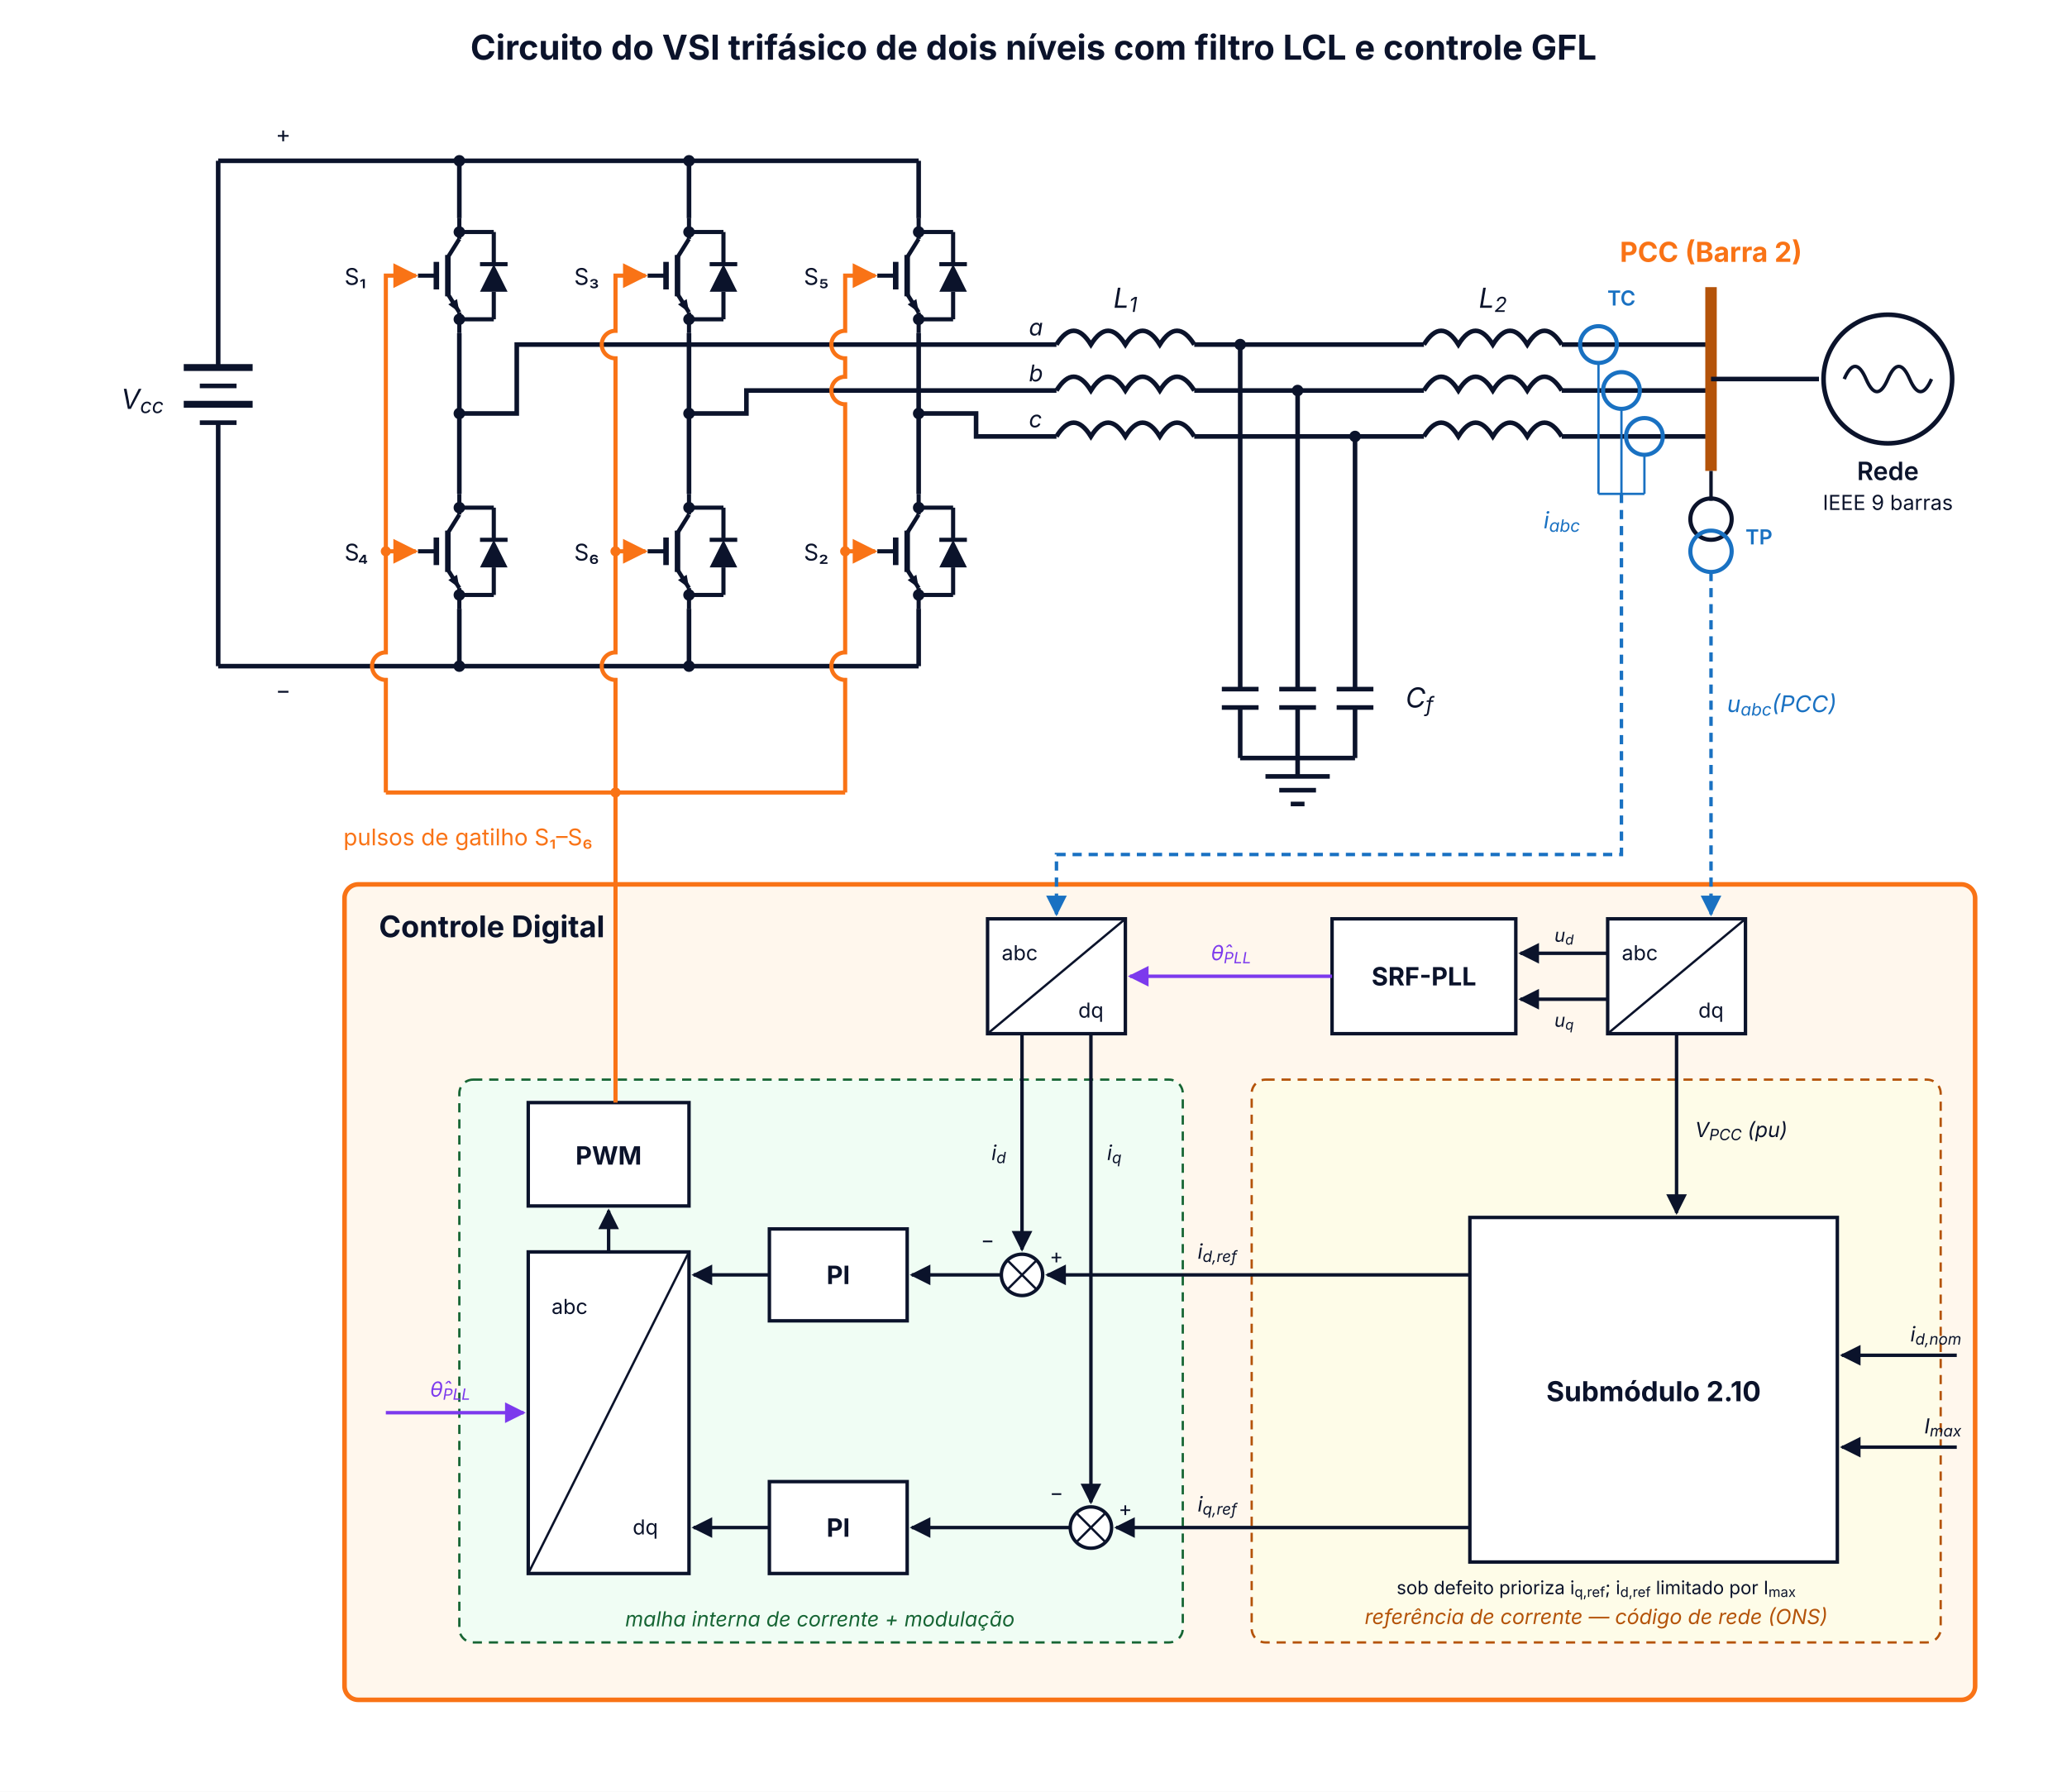
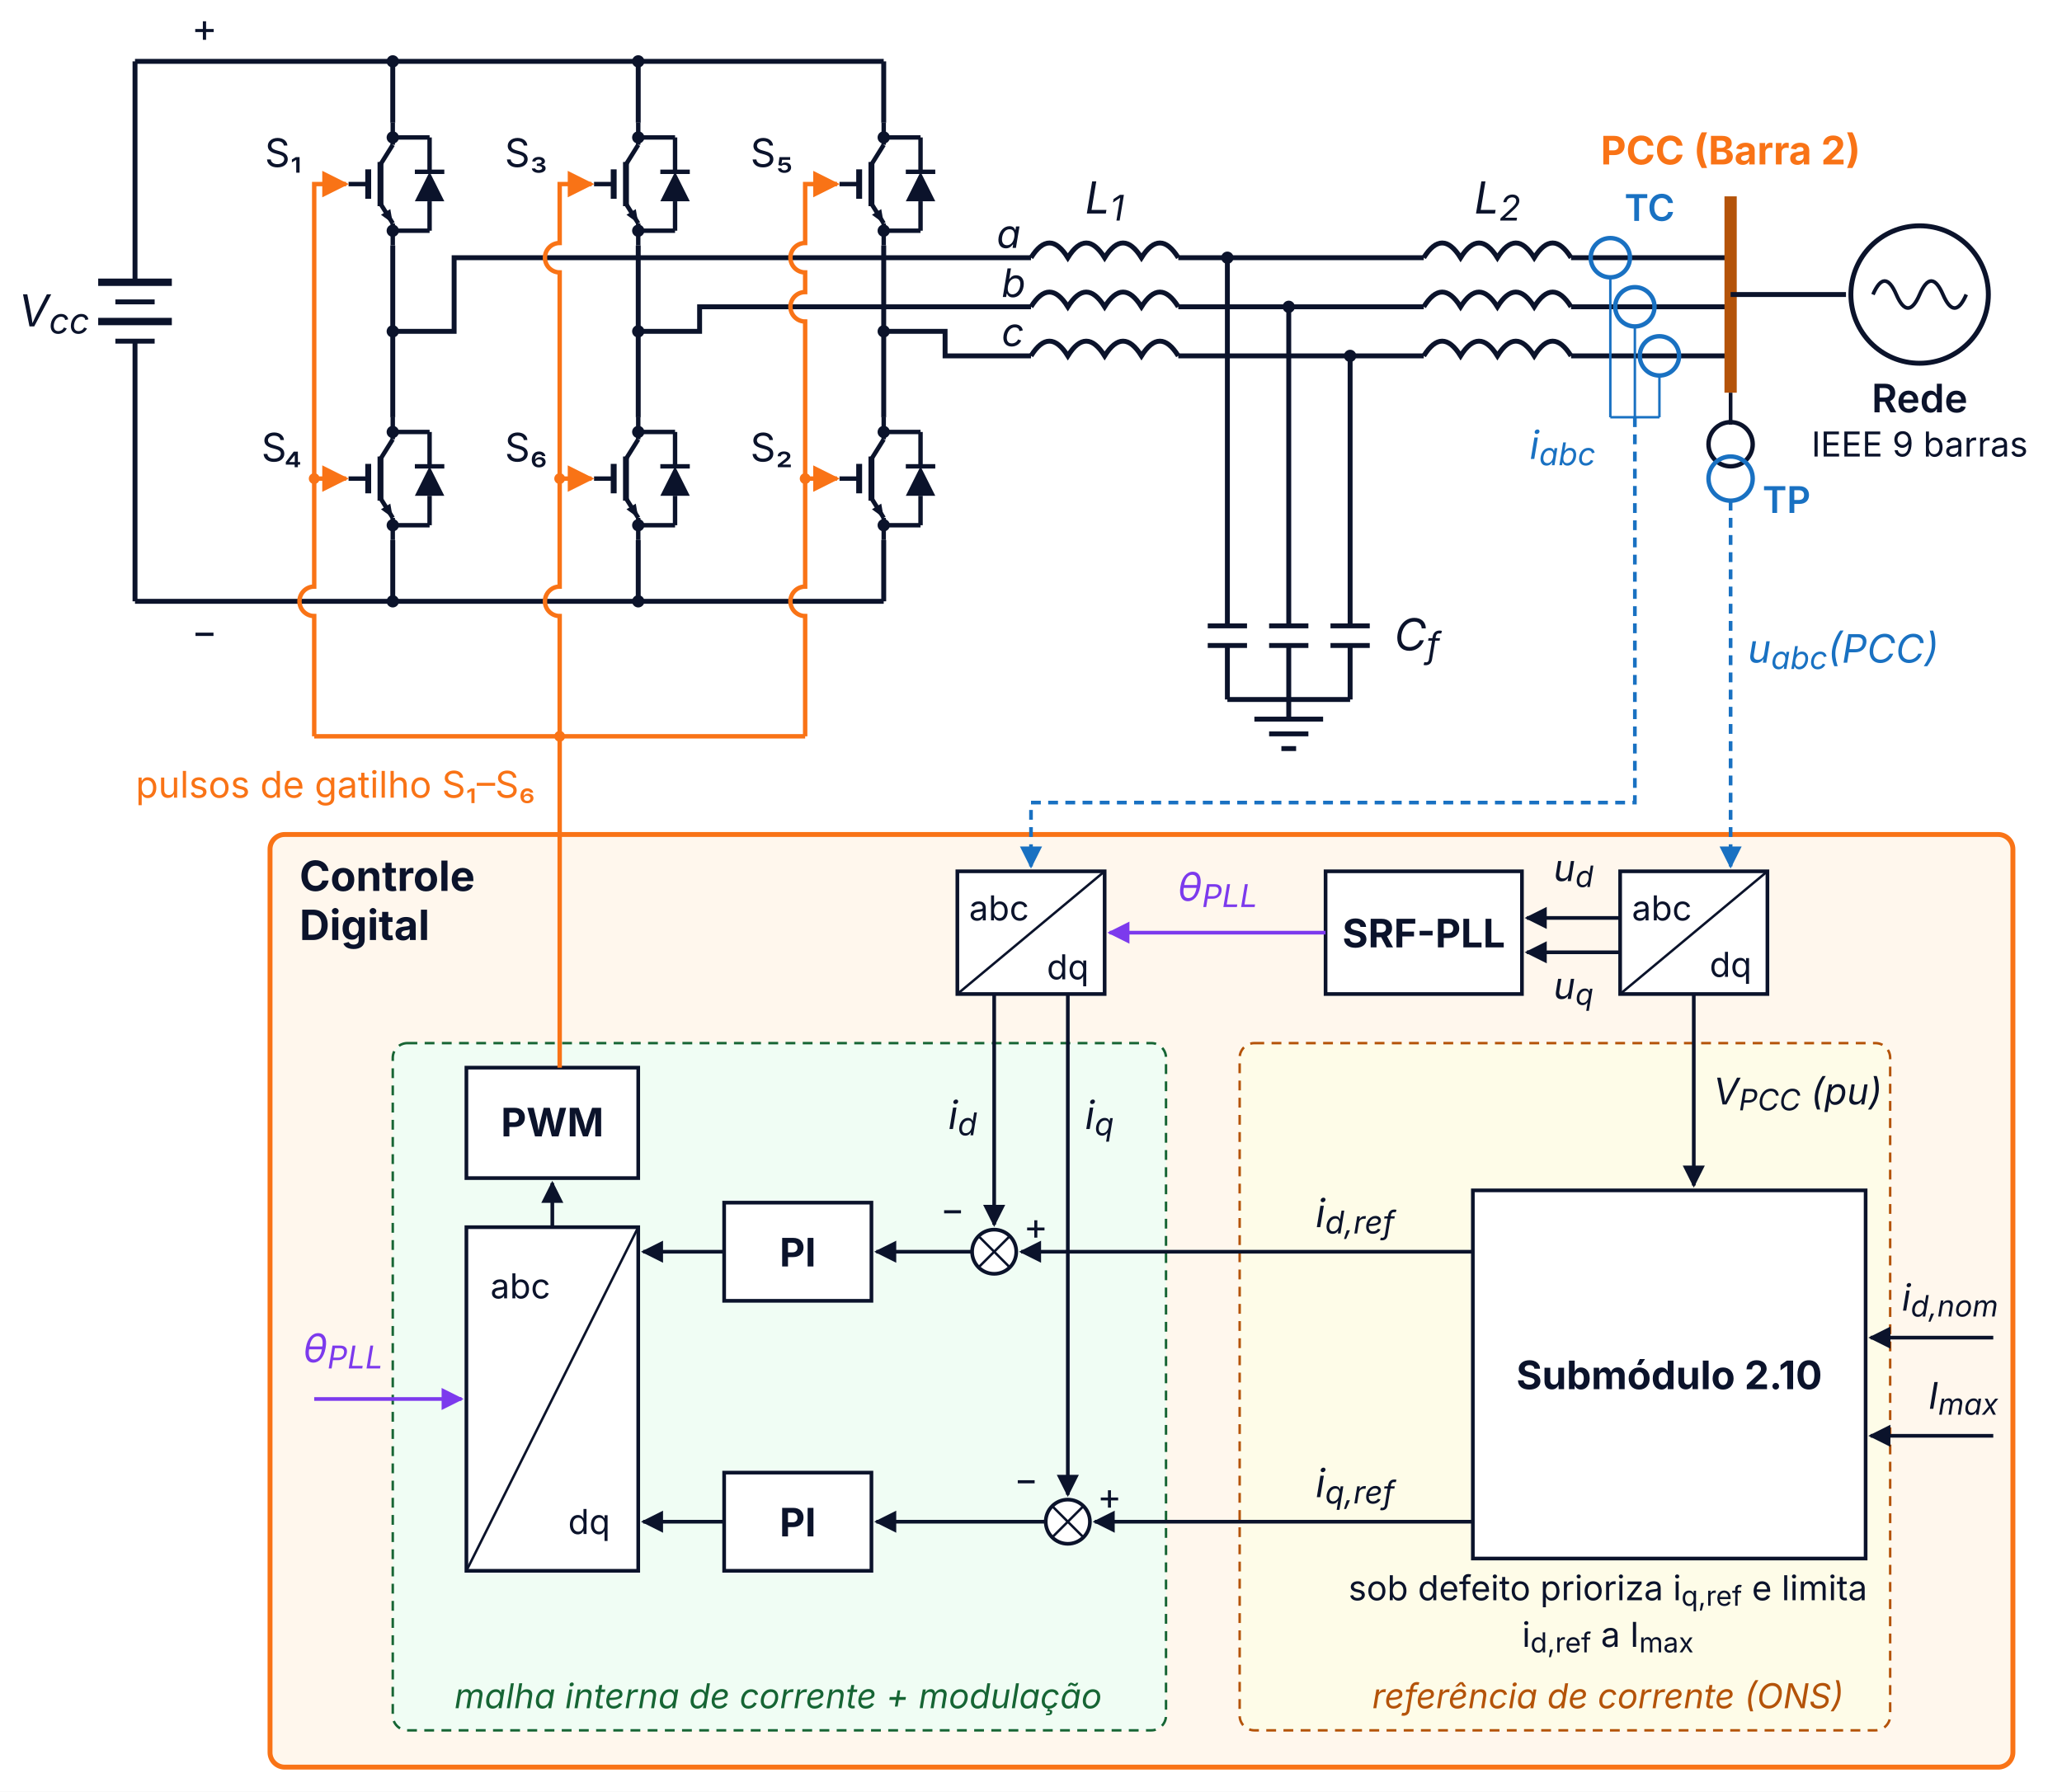
- <svg xmlns="http://www.w3.org/2000/svg" viewBox="0 0 900 780" font-family="ui-sans-serif, system-ui, -apple-system, sans-serif">
+ <svg xmlns="http://www.w3.org/2000/svg" viewBox="40 45 840 730" font-family="ui-sans-serif, system-ui, -apple-system, sans-serif">
  <defs>
    <marker id="arrCtrl" viewBox="0 0 10 10" refX="9" refY="5" markerWidth="6" markerHeight="6" orient="auto-start-reverse">
      <path d="M 0 0 L 10 5 L 0 10 z" fill="#F97316" />
    </marker>
    <marker id="arrB" viewBox="0 0 10 10" refX="9" refY="5" markerWidth="6" markerHeight="6" orient="auto-start-reverse">
      <path d="M 0 0 L 10 5 L 0 10 z" fill="#1971c2" />
    </marker>
    <marker id="arrN" viewBox="0 0 10 10" refX="9" refY="5" markerWidth="6" markerHeight="6" orient="auto-start-reverse">
      <path d="M 0 0 L 10 5 L 0 10 z" fill="#0B132B" />
    </marker>
    <marker id="arrP" viewBox="0 0 10 10" refX="9" refY="5" markerWidth="6" markerHeight="6" orient="auto-start-reverse">
      <path d="M 0 0 L 10 5 L 0 10 z" fill="#7c3aed" />
    </marker>
    <g id="sw" stroke="#0B132B" stroke-width="1.8" fill="none">
      <line x1="15" y1="0" x2="15" y2="9" />
      <line x1="15" y1="41" x2="15" y2="50" />
      <line x1="15" y1="9" x2="10" y2="17" />
      <line x1="10" y1="33" x2="15" y2="41" />
      <line x1="10" y1="16" x2="10" y2="34" stroke-width="2.4" />
      <line x1="5" y1="19" x2="5" y2="31" stroke-width="2.4" />
      <line x1="5" y1="25" x2="-3" y2="25" />
      <path d="M 15 41 L 10.2 37.5 L 14 35.2 z" fill="#0B132B" stroke="none" />
      <line x1="15" y1="6" x2="30" y2="6" />
      <line x1="30" y1="6" x2="30" y2="20" />
      <path d="M 24 32 L 36 32 L 30 20 z" fill="#0B132B" stroke="none" />
      <line x1="24" y1="20" x2="36" y2="20" />
      <line x1="30" y1="32" x2="30" y2="44" />
      <line x1="30" y1="44" x2="15" y2="44" />
      <circle cx="15" cy="6" r="1.6" fill="#0B132B" />
      <circle cx="15" cy="44" r="1.6" fill="#0B132B" />
    </g>
    <g id="indH" stroke="#0B132B" stroke-width="2" fill="none">
      <path d="M 0 0 q 7.5 -12 15 0 q 7.5 -12 15 0 q 7.5 -12 15 0 q 7.5 -12 15 0" />
    </g>
  </defs>
-   <rect width="900" height="780" fill="#ffffff" />
-   <text x="450" y="26" text-anchor="middle" font-size="15" font-weight="700" fill="#0B132B">
-     Circuito do VSI trifásico de dois níveis com filtro LCL e controle GFL
-   </text>
+   <rect x="40" y="45" width="840" height="730" fill="#ffffff" />
  <g stroke="#0B132B" stroke-width="2" fill="none">
    <line x1="80" y1="160" x2="110" y2="160" stroke-width="3" />
    <line x1="87" y1="168" x2="103" y2="168" />
    <line x1="80" y1="176" x2="110" y2="176" stroke-width="3" />
    <line x1="87" y1="184" x2="103" y2="184" />
    <line x1="95" y1="160" x2="95" y2="70" />
    <line x1="95" y1="184" x2="95" y2="290" />
    <line x1="95" y1="70" x2="400" y2="70" />
    <line x1="95" y1="290" x2="400" y2="290" />
  </g>
-   <text x="62" y="178" text-anchor="middle" font-size="12" font-style="italic" fill="#0B132B">V<tspan baseline-shift="sub" font-size="75%">cc</tspan>
-   </text>
-   <text x="120" y="62" font-size="10" fill="#0B132B">+</text>
-   <text x="120" y="304" font-size="10" fill="#0B132B">−</text>
+   <text x="62" y="178" text-anchor="middle" font-size="18" font-style="italic" fill="#0B132B">V<tspan baseline-shift="sub" font-size="80%">cc</tspan>
+   </text>
+   <text x="118" y="62" font-size="16" fill="#0B132B">+</text>
+   <text x="118" y="308" font-size="16" fill="#0B132B">−</text>
  <g stroke="#0B132B" stroke-width="2">
    <line x1="200" y1="70" x2="200" y2="95" />
    <line x1="200" y1="145" x2="200" y2="215" />
    <line x1="200" y1="265" x2="200" y2="290" />
    <line x1="300" y1="70" x2="300" y2="95" />
    <line x1="300" y1="145" x2="300" y2="215" />
    <line x1="300" y1="265" x2="300" y2="290" />
    <line x1="400" y1="70" x2="400" y2="95" />
    <line x1="400" y1="145" x2="400" y2="215" />
    <line x1="400" y1="265" x2="400" y2="290" />
  </g>
  <use href="#sw" x="185" y="95" />
  <use href="#sw" x="285" y="95" />
  <use href="#sw" x="385" y="95" />
  <use href="#sw" x="185" y="215" />
  <use href="#sw" x="285" y="215" />
  <use href="#sw" x="385" y="215" />
-   <g font-size="10" fill="#0B132B">
-     <text x="150" y="124">S₁</text>
-     <text x="250" y="124">S₃</text>
-     <text x="350" y="124">S₅</text>
-     <text x="150" y="244">S₄</text>
-     <text x="250" y="244">S₆</text>
-     <text x="350" y="244">S₂</text>
+   <g font-size="16" fill="#0B132B" text-anchor="end">
+     <text x="163" y="113">S₁</text>
+     <text x="263" y="113">S₃</text>
+     <text x="363" y="113">S₅</text>
+     <text x="163" y="233">S₄</text>
+     <text x="263" y="233">S₆</text>
+     <text x="363" y="233">S₂</text>
  </g>
  <g fill="#0B132B">
    <circle cx="200" cy="70" r="2.5" />
    <circle cx="300" cy="70" r="2.5" />
    <circle cx="200" cy="290" r="2.5" />
    <circle cx="300" cy="290" r="2.5" />
    <circle cx="200" cy="180" r="2.5" />
    <circle cx="300" cy="180" r="2.5" />
    <circle cx="400" cy="180" r="2.5" />
  </g>
  <g stroke="#0B132B" stroke-width="2" fill="none">
    <path d="M 200 180 L 225 180 L 225 150 L 460 150" />
    <path d="M 300 180 L 325 180 L 325 170 L 460 170" />
    <path d="M 400 180 L 425 180 L 425 190 L 460 190" />
  </g>
-   <g font-size="10" font-style="italic" fill="#0B132B">
-     <text x="448" y="146">a</text>
+   <g font-size="16" font-style="italic" fill="#0B132B">
+     <text x="446" y="146">a</text>
    <text x="448" y="166">b</text>
    <text x="448" y="186">c</text>
  </g>
  <use href="#indH" x="460" y="150" />
  <use href="#indH" x="460" y="170" />
  <use href="#indH" x="460" y="190" />
-   <text x="490" y="134" text-anchor="middle" font-size="12" font-style="italic" fill="#0B132B">L<tspan baseline-shift="sub" font-size="75%">1</tspan>
+   <text x="490" y="132" text-anchor="middle" font-size="18" font-style="italic" fill="#0B132B">L<tspan baseline-shift="sub" font-size="80%">1</tspan>
  </text>
  <g stroke="#0B132B" stroke-width="2">
    <line x1="520" y1="150" x2="620" y2="150" />
    <line x1="520" y1="170" x2="620" y2="170" />
    <line x1="520" y1="190" x2="620" y2="190" />
  </g>
  <g stroke="#0B132B" stroke-width="2">
    <line x1="540" y1="150" x2="540" y2="300" />
    <line x1="565" y1="170" x2="565" y2="300" />
    <line x1="590" y1="190" x2="590" y2="300" />
    <line x1="532" y1="300" x2="548" y2="300" />
    <line x1="532" y1="308" x2="548" y2="308" />
    <line x1="557" y1="300" x2="573" y2="300" />
    <line x1="557" y1="308" x2="573" y2="308" />
    <line x1="582" y1="300" x2="598" y2="300" />
    <line x1="582" y1="308" x2="598" y2="308" />
    <line x1="540" y1="308" x2="540" y2="330" />
    <line x1="565" y1="308" x2="565" y2="330" />
    <line x1="590" y1="308" x2="590" y2="330" />
    <line x1="540" y1="330" x2="590" y2="330" />
    <line x1="551" y1="338" x2="579" y2="338" />
    <line x1="557" y1="344" x2="573" y2="344" />
    <line x1="562" y1="350" x2="568" y2="350" />
    <line x1="565" y1="330" x2="565" y2="338" />
  </g>
  <g fill="#0B132B">
    <circle cx="540" cy="150" r="2.5" />
    <circle cx="565" cy="170" r="2.5" />
    <circle cx="590" cy="190" r="2.5" />
  </g>
-   <text x="612" y="308" font-size="12" font-style="italic" fill="#0B132B">C<tspan baseline-shift="sub" font-size="75%">f</tspan>
+   <text x="608" y="310" font-size="18" font-style="italic" fill="#0B132B">C<tspan baseline-shift="sub" font-size="80%">f</tspan>
  </text>
  <use href="#indH" x="620" y="150" />
  <use href="#indH" x="620" y="170" />
  <use href="#indH" x="620" y="190" />
-   <text x="650" y="134" text-anchor="middle" font-size="12" font-style="italic" fill="#0B132B">L<tspan baseline-shift="sub" font-size="75%">2</tspan>
+   <text x="650" y="132" text-anchor="middle" font-size="18" font-style="italic" fill="#0B132B">L<tspan baseline-shift="sub" font-size="80%">2</tspan>
  </text>
  <g stroke="#0B132B" stroke-width="2">
    <line x1="680" y1="150" x2="745" y2="150" />
    <line x1="680" y1="170" x2="745" y2="170" />
    <line x1="680" y1="190" x2="745" y2="190" />
  </g>
  <g fill="none" stroke="#1971c2" stroke-width="1.8">
    <circle cx="696" cy="150" r="8" />
    <circle cx="706" cy="170" r="8" />
    <circle cx="716" cy="190" r="8" />
  </g>
  <g stroke="#1971c2" stroke-width="1" fill="none">
    <line x1="696" y1="158" x2="696" y2="215" />
    <line x1="706" y1="178" x2="706" y2="215" />
    <line x1="716" y1="198" x2="716" y2="215" />
    <line x1="696" y1="215" x2="716" y2="215" />
  </g>
-   <text x="706" y="133" text-anchor="middle" font-size="9" font-weight="600" fill="#1971c2">TC</text>
-   <text x="688" y="230" text-anchor="end" font-size="10" font-style="italic" fill="#1971c2">i<tspan baseline-shift="sub" font-size="75%">abc</tspan>
+   <text x="712" y="135" text-anchor="middle" font-size="15" font-weight="600" fill="#1971c2">TC</text>
+   <text x="690" y="232" text-anchor="end" font-size="16" font-style="italic" fill="#1971c2">i<tspan baseline-shift="sub" font-size="80%">abc</tspan>
  </text>
  <line x1="745" y1="125" x2="745" y2="205" stroke="#b45309" stroke-width="5" />
-   <text x="745" y="114" text-anchor="middle" font-size="12" font-weight="700" fill="#F97316">PCC (Barra 2)</text>
+   <text x="745" y="112" text-anchor="middle" font-size="16" font-weight="700" fill="#F97316">PCC (Barra 2)</text>
  <line x1="745" y1="205" x2="745" y2="218" stroke="#0B132B" stroke-width="1.5" />
  <circle cx="745" cy="226" r="9" fill="none" stroke="#0B132B" stroke-width="1.8" />
  <circle cx="745" cy="240" r="9" fill="none" stroke="#1971c2" stroke-width="1.8" />
-   <text x="760" y="237" font-size="9" font-weight="600" fill="#1971c2">TP</text>
+   <text x="758" y="254" font-size="15" font-weight="600" fill="#1971c2">TP</text>
  <line x1="745" y1="165" x2="792" y2="165" stroke="#0B132B" stroke-width="2" />
  <circle cx="822" cy="165" r="28" fill="white" stroke="#0B132B" stroke-width="2" />
  <path d="M 803 165 q 4.75 -11 9.5 0 q 4.75 11 9.5 0 q 4.75 -11 9.5 0 q 4.75 11 9.5 0" fill="none" stroke="#0B132B" stroke-width="1.5" />
-   <text x="822" y="209" text-anchor="middle" font-size="11" font-weight="600" fill="#0B132B">Rede</text>
-   <text x="822" y="222" text-anchor="middle" font-size="9" fill="#0B132B">IEEE 9 barras</text>
-   <rect x="150" y="385" width="710" height="355" fill="#fff7ed" stroke="#F97316" stroke-width="2" rx="6" />
-   <text x="165" y="408" font-size="13" font-weight="700" fill="#0B132B">Controle Digital</text>
-   <rect x="200" y="470" width="315" height="245" fill="#f0fdf4" stroke="#166534" stroke-width="1" stroke-dasharray="4,3" rx="6" />
-   <text x="357" y="708" text-anchor="middle" font-size="9" font-style="italic" fill="#166534">malha interna de corrente + modulação</text>
-   <rect x="545" y="470" width="300" height="245" fill="#fefce8" stroke="#b45309" stroke-width="1" stroke-dasharray="4,3" rx="6" />
-   <text x="695" y="694" text-anchor="middle" font-size="8" fill="#0B132B">sob defeito prioriza i<tspan baseline-shift="sub" font-size="75%">q,ref</tspan>; i<tspan baseline-shift="sub" font-size="75%">d,ref</tspan> limitado por I<tspan baseline-shift="sub" font-size="75%">max</tspan>
-   </text>
-   <text x="695" y="707" text-anchor="middle" font-size="9" font-style="italic" fill="#b45309">referência de corrente — código de rede (ONS)</text>
+   <text x="822" y="213" text-anchor="middle" font-size="16" font-weight="600" fill="#0B132B">Rede</text>
+   <text x="822" y="231" text-anchor="middle" font-size="14" fill="#0B132B">IEEE 9 barras</text>
+   <rect x="150" y="385" width="710" height="380" fill="#fff7ed" stroke="#F97316" stroke-width="2" rx="6" />
+   <text x="162" y="408" font-size="17" font-weight="700" fill="#0B132B">Controle</text>
+   <text x="162" y="428" font-size="17" font-weight="700" fill="#0B132B">Digital</text>
+   <rect x="200" y="470" width="315" height="280" fill="#f0fdf4" stroke="#166534" stroke-width="1" stroke-dasharray="4,3" rx="6" />
+   <text x="357" y="741" text-anchor="middle" font-size="14" font-style="italic" fill="#166534">malha interna de corrente + modulação</text>
+   <rect x="545" y="470" width="265" height="280" fill="#fefce8" stroke="#b45309" stroke-width="1" stroke-dasharray="4,3" rx="6" />
+   <text x="695" y="697" text-anchor="middle" font-size="14" fill="#0B132B">sob defeito prioriza i<tspan baseline-shift="sub" font-size="80%">q,ref</tspan> e limita</text>
+   <text x="695" y="716" text-anchor="middle" font-size="14" fill="#0B132B">i<tspan baseline-shift="sub" font-size="80%">d,ref</tspan> a I<tspan baseline-shift="sub" font-size="80%">max</tspan>
+   </text>
+   <text x="695" y="741" text-anchor="middle" font-size="14" font-style="italic" fill="#b45309">referência de corrente (ONS)</text>
  <path d="M 706 215 L 706 372 L 460 372 L 460 398" fill="none" stroke="#1971c2" stroke-width="1.5" stroke-dasharray="4,3" marker-end="url(#arrB)" />
  <path d="M 745 249 L 745 398" fill="none" stroke="#1971c2" stroke-width="1.5" stroke-dasharray="4,3" marker-end="url(#arrB)" />
-   <text x="752" y="310" font-size="10" font-style="italic" fill="#1971c2">u<tspan baseline-shift="sub" font-size="75%">abc</tspan>(PCC)</text>
+   <text x="752" y="315" font-size="16" font-style="italic" fill="#1971c2">u<tspan baseline-shift="sub" font-size="80%">abc</tspan>(PCC)</text>
  <g fill="white" stroke="#0B132B" stroke-width="1.5">
    <rect x="430" y="400" width="60" height="50" />
    <rect x="580" y="400" width="80" height="50" />
    <rect x="700" y="400" width="60" height="50" />
  </g>
  <line x1="430" y1="450" x2="490" y2="400" stroke="#0B132B" stroke-width="1" />
  <line x1="700" y1="450" x2="760" y2="400" stroke="#0B132B" stroke-width="1" />
-   <g font-size="9" fill="#0B132B">
-     <text x="444" y="418" text-anchor="middle">abc</text>
-     <text x="475" y="443" text-anchor="middle">dq</text>
-     <text x="714" y="418" text-anchor="middle">abc</text>
+   <g font-size="14" fill="#0B132B">
+     <text x="447" y="420" text-anchor="middle">abc</text>
+     <text x="475" y="444" text-anchor="middle">dq</text>
+     <text x="717" y="420" text-anchor="middle">abc</text>
    <text x="745" y="443" text-anchor="middle">dq</text>
  </g>
-   <text x="620" y="429" text-anchor="middle" font-size="11" font-weight="700" fill="#0B132B">SRF-PLL</text>
+   <text x="620" y="431" text-anchor="middle" font-size="16" font-weight="700" fill="#0B132B">SRF-PLL</text>
  <g stroke="#0B132B" stroke-width="1.5">
-     <line x1="700" y1="415" x2="662" y2="415" marker-end="url(#arrN)" />
-     <line x1="700" y1="435" x2="662" y2="435" marker-end="url(#arrN)" />
-   </g>
-   <text x="681" y="410" text-anchor="middle" font-size="8" font-style="italic" fill="#0B132B">u<tspan baseline-shift="sub" font-size="75%">d</tspan>
-   </text>
-   <text x="681" y="447" text-anchor="middle" font-size="8" font-style="italic" fill="#0B132B">u<tspan baseline-shift="sub" font-size="75%">q</tspan>
+     <line x1="700" y1="419" x2="662" y2="419" marker-end="url(#arrN)" />
+     <line x1="700" y1="433" x2="662" y2="433" marker-end="url(#arrN)" />
+   </g>
+   <text x="681" y="404" text-anchor="middle" font-size="15" font-style="italic" fill="#0B132B">u<tspan baseline-shift="sub" font-size="80%">d</tspan>
+   </text>
+   <text x="681" y="452" text-anchor="middle" font-size="15" font-style="italic" fill="#0B132B">u<tspan baseline-shift="sub" font-size="80%">q</tspan>
  </text>
  <line x1="580" y1="425" x2="492" y2="425" stroke="#7c3aed" stroke-width="1.5" marker-end="url(#arrP)" />
-   <text x="536" y="418" text-anchor="middle" font-size="9" font-style="italic" fill="#7c3aed">θ̂<tspan baseline-shift="sub" font-size="75%">PLL</tspan>
+   <text x="536" y="412" text-anchor="middle" font-size="16" font-style="italic" fill="#7c3aed">θ<tspan baseline-shift="sub" font-size="80%">PLL</tspan>
  </text>
  <line x1="445" y1="450" x2="445" y2="544" stroke="#0B132B" stroke-width="1.5" marker-end="url(#arrN)" />
  <line x1="475" y1="450" x2="475" y2="654" stroke="#0B132B" stroke-width="1.5" marker-end="url(#arrN)" />
-   <text x="438" y="505" text-anchor="end" font-size="9" font-style="italic" fill="#0B132B">i<tspan baseline-shift="sub" font-size="75%">d</tspan>
-   </text>
-   <text x="482" y="505" font-size="9" font-style="italic" fill="#0B132B">i<tspan baseline-shift="sub" font-size="75%">q</tspan>
+   <text x="438" y="505" text-anchor="end" font-size="16" font-style="italic" fill="#0B132B">i<tspan baseline-shift="sub" font-size="80%">d</tspan>
+   </text>
+   <text x="482" y="505" font-size="16" font-style="italic" fill="#0B132B">i<tspan baseline-shift="sub" font-size="80%">q</tspan>
  </text>
  <g fill="white" stroke="#0B132B" stroke-width="1.5">
    <circle cx="445" cy="555" r="9" />
    <circle cx="475" cy="665" r="9" />
  </g>
  <g stroke="#0B132B" stroke-width="1">
    <line x1="438.6" y1="548.6" x2="451.4" y2="561.4" />
    <line x1="451.4" y1="548.6" x2="438.6" y2="561.4" />
    <line x1="468.6" y1="658.6" x2="481.4" y2="671.4" />
    <line x1="481.4" y1="658.6" x2="468.6" y2="671.4" />
  </g>
-   <g font-size="9" fill="#0B132B">
+   <g font-size="15" fill="#0B132B">
    <text x="433" y="543" text-anchor="end">−</text>
    <text x="457" y="550">+</text>
    <text x="463" y="653" text-anchor="end">−</text>
    <text x="487" y="660">+</text>
  </g>
  <g stroke="#0B132B" stroke-width="1.5">
    <line x1="436" y1="555" x2="397" y2="555" marker-end="url(#arrN)" />
    <line x1="466" y1="665" x2="397" y2="665" marker-end="url(#arrN)" />
    <line x1="335" y1="555" x2="302" y2="555" marker-end="url(#arrN)" />
    <line x1="335" y1="665" x2="302" y2="665" marker-end="url(#arrN)" />
  </g>
  <g fill="white" stroke="#0B132B" stroke-width="1.5">
    <rect x="335" y="535" width="60" height="40" />
    <rect x="335" y="645" width="60" height="40" />
  </g>
-   <text x="365" y="559" text-anchor="middle" font-size="11" font-weight="700" fill="#0B132B">PI</text>
-   <text x="365" y="669" text-anchor="middle" font-size="11" font-weight="700" fill="#0B132B">PI</text>
+   <text x="365" y="561" text-anchor="middle" font-size="16" font-weight="700" fill="#0B132B">PI</text>
+   <text x="365" y="671" text-anchor="middle" font-size="16" font-weight="700" fill="#0B132B">PI</text>
  <rect x="230" y="545" width="70" height="140" fill="white" stroke="#0B132B" stroke-width="1.5" />
  <line x1="230" y1="685" x2="300" y2="545" stroke="#0B132B" stroke-width="1" />
-   <text x="248" y="572" text-anchor="middle" font-size="9" fill="#0B132B">abc</text>
-   <text x="281" y="668" text-anchor="middle" font-size="9" fill="#0B132B">dq</text>
+   <text x="252" y="574" text-anchor="middle" font-size="14" fill="#0B132B">abc</text>
+   <text x="280" y="670" text-anchor="middle" font-size="14" fill="#0B132B">dq</text>
  <line x1="168" y1="615" x2="228" y2="615" stroke="#7c3aed" stroke-width="1.5" marker-end="url(#arrP)" />
-   <text x="196" y="608" text-anchor="middle" font-size="9" font-style="italic" fill="#7c3aed">θ̂<tspan baseline-shift="sub" font-size="75%">PLL</tspan>
+   <text x="196" y="600" text-anchor="end" font-size="16" font-style="italic" fill="#7c3aed">θ<tspan baseline-shift="sub" font-size="80%">PLL</tspan>
  </text>
  <line x1="265" y1="545" x2="265" y2="527" stroke="#0B132B" stroke-width="1.5" marker-end="url(#arrN)" />
  <rect x="230" y="480" width="70" height="45" fill="white" stroke="#0B132B" stroke-width="1.5" />
-   <text x="265" y="507" text-anchor="middle" font-size="11" font-weight="700" fill="#0B132B">PWM</text>
+   <text x="265" y="508" text-anchor="middle" font-size="16" font-weight="700" fill="#0B132B">PWM</text>
  <g stroke="#F97316" stroke-width="1.8" fill="none">
    <path d="M 268 480 L 268 296 A 6 6 0 0 1 268 284 L 268 156 A 6 6 0 0 1 268 144 L 268 120 L 281 120" marker-end="url(#arrCtrl)" />
    <line x1="168" y1="345" x2="368" y2="345" />
    <path d="M 168 345 L 168 296 A 6 6 0 0 1 168 284 L 168 120 L 181 120" marker-end="url(#arrCtrl)" />
    <path d="M 368 345 L 368 296 A 6 6 0 0 1 368 284 L 368 176 A 6 6 0 0 1 368 164 L 368 156 A 6 6 0 0 1 368 144 L 368 120 L 381 120" marker-end="url(#arrCtrl)" />
    <line x1="168" y1="240" x2="181" y2="240" marker-end="url(#arrCtrl)" />
    <line x1="268" y1="240" x2="281" y2="240" marker-end="url(#arrCtrl)" />
    <line x1="368" y1="240" x2="381" y2="240" marker-end="url(#arrCtrl)" />
  </g>
  <g fill="#F97316">
    <circle cx="268" cy="345" r="2.2" />
    <circle cx="168" cy="240" r="2.2" />
    <circle cx="268" cy="240" r="2.2" />
    <circle cx="368" cy="240" r="2.2" />
  </g>
-   <text x="258" y="368" text-anchor="end" font-size="10" fill="#F97316">pulsos de gatilho S₁–S₆</text>
+   <text x="258" y="370" text-anchor="end" font-size="15" fill="#F97316">pulsos de gatilho S₁–S₆</text>
  <rect x="640" y="530" width="160" height="150" fill="white" stroke="#0B132B" stroke-width="1.5" />
-   <text x="720" y="610" text-anchor="middle" font-size="12" font-weight="700" fill="#0B132B">Submódulo 2.10</text>
+   <text x="720" y="611" text-anchor="middle" font-size="16" font-weight="700" fill="#0B132B">Submódulo 2.10</text>
  <line x1="730" y1="450" x2="730" y2="528" stroke="#0B132B" stroke-width="1.5" marker-end="url(#arrN)" />
-   <text x="738" y="495" font-size="9" font-style="italic" fill="#0B132B">V<tspan baseline-shift="sub" font-size="75%">PCC</tspan> (pu)</text>
+   <text x="738" y="495" font-size="15" font-style="italic" fill="#0B132B">V<tspan baseline-shift="sub" font-size="80%">PCC</tspan> (pu)</text>
  <g stroke="#0B132B" stroke-width="1.5">
    <line x1="852" y1="590" x2="802" y2="590" marker-end="url(#arrN)" />
    <line x1="852" y1="630" x2="802" y2="630" marker-end="url(#arrN)" />
  </g>
-   <g font-size="9" font-style="italic" fill="#0B132B" text-anchor="end">
-     <text x="854" y="584">i<tspan baseline-shift="sub" font-size="75%">d,nom</tspan>
+   <g font-size="15" font-style="italic" fill="#0B132B" text-anchor="end">
+     <text x="854" y="579">i<tspan baseline-shift="sub" font-size="80%">d,nom</tspan>
    </text>
-     <text x="854" y="624">I<tspan baseline-shift="sub" font-size="75%">max</tspan>
+     <text x="854" y="619">I<tspan baseline-shift="sub" font-size="80%">max</tspan>
    </text>
  </g>
  <line x1="640" y1="555" x2="456" y2="555" stroke="#0B132B" stroke-width="1.5" marker-end="url(#arrN)" />
-   <text x="530" y="548" text-anchor="middle" font-size="9" font-style="italic" fill="#0B132B">i<tspan baseline-shift="sub" font-size="75%">d,ref</tspan>
+   <text x="592" y="545" text-anchor="middle" font-size="16" font-style="italic" fill="#0B132B">i<tspan baseline-shift="sub" font-size="80%">d,ref</tspan>
  </text>
  <line x1="640" y1="665" x2="486" y2="665" stroke="#0B132B" stroke-width="1.5" marker-end="url(#arrN)" />
-   <text x="530" y="658" text-anchor="middle" font-size="9" font-style="italic" fill="#0B132B">i<tspan baseline-shift="sub" font-size="75%">q,ref</tspan>
+   <text x="592" y="655" text-anchor="middle" font-size="16" font-style="italic" fill="#0B132B">i<tspan baseline-shift="sub" font-size="80%">q,ref</tspan>
  </text>
</svg>
